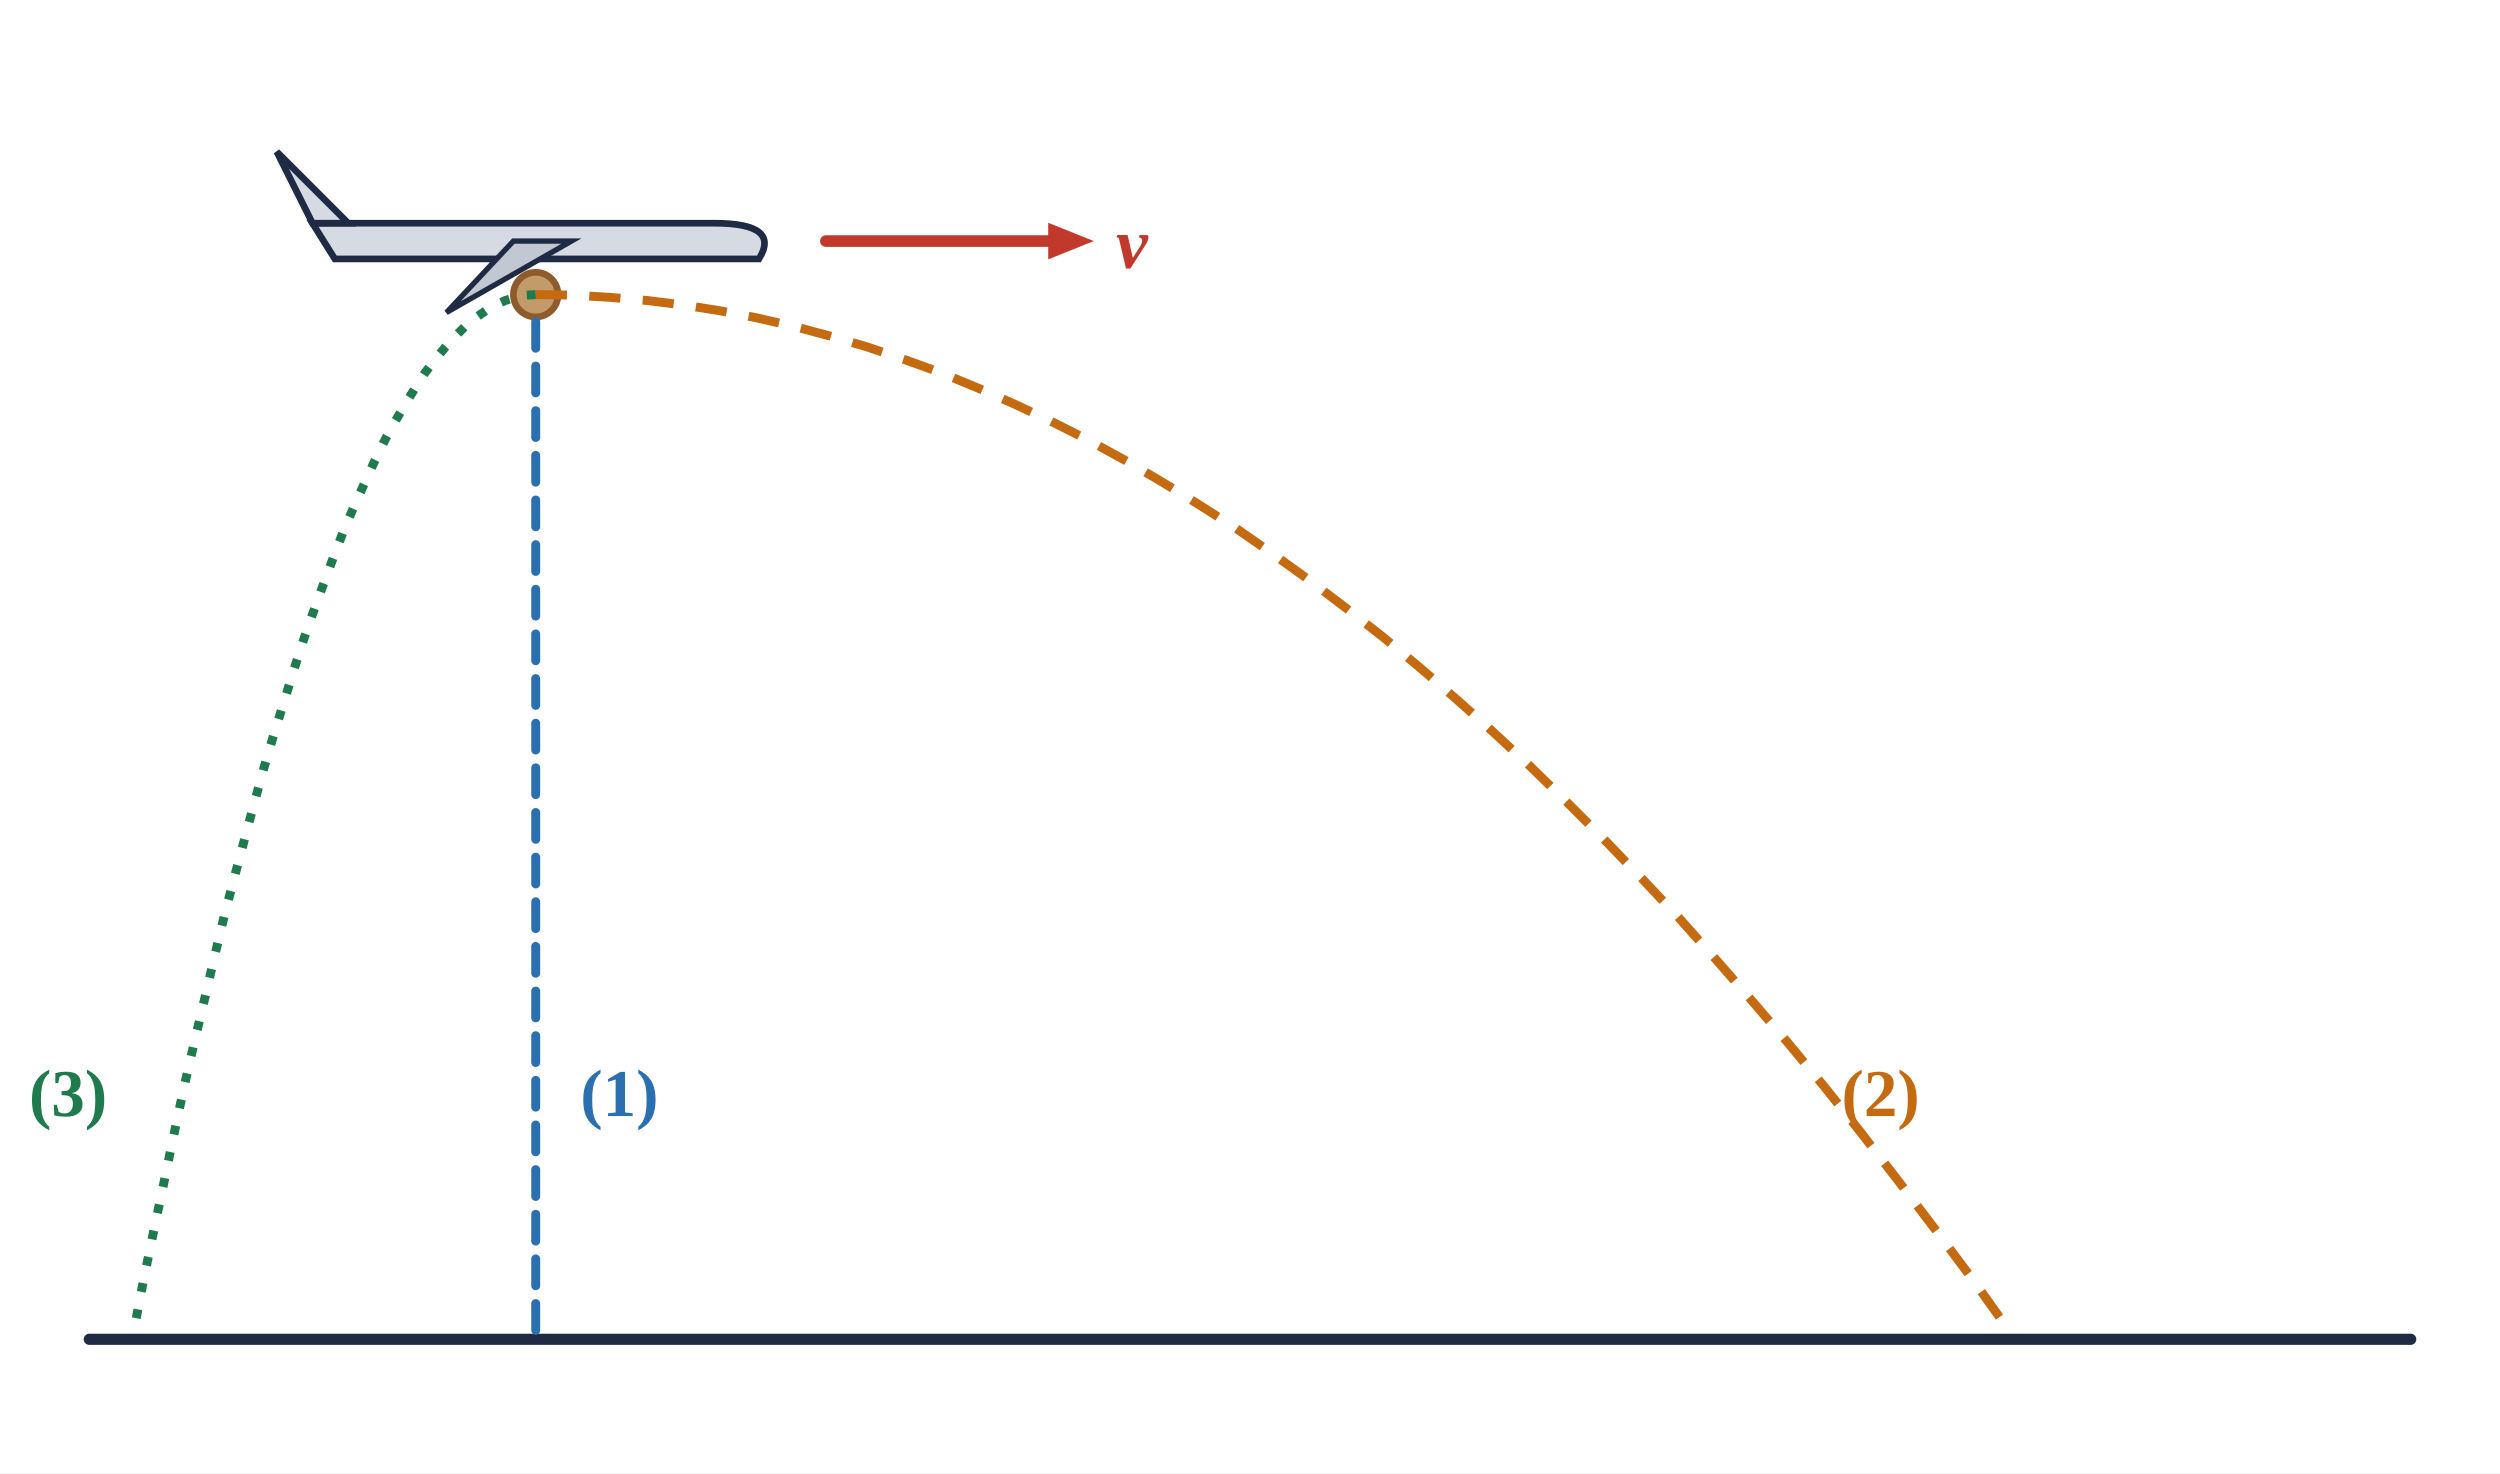
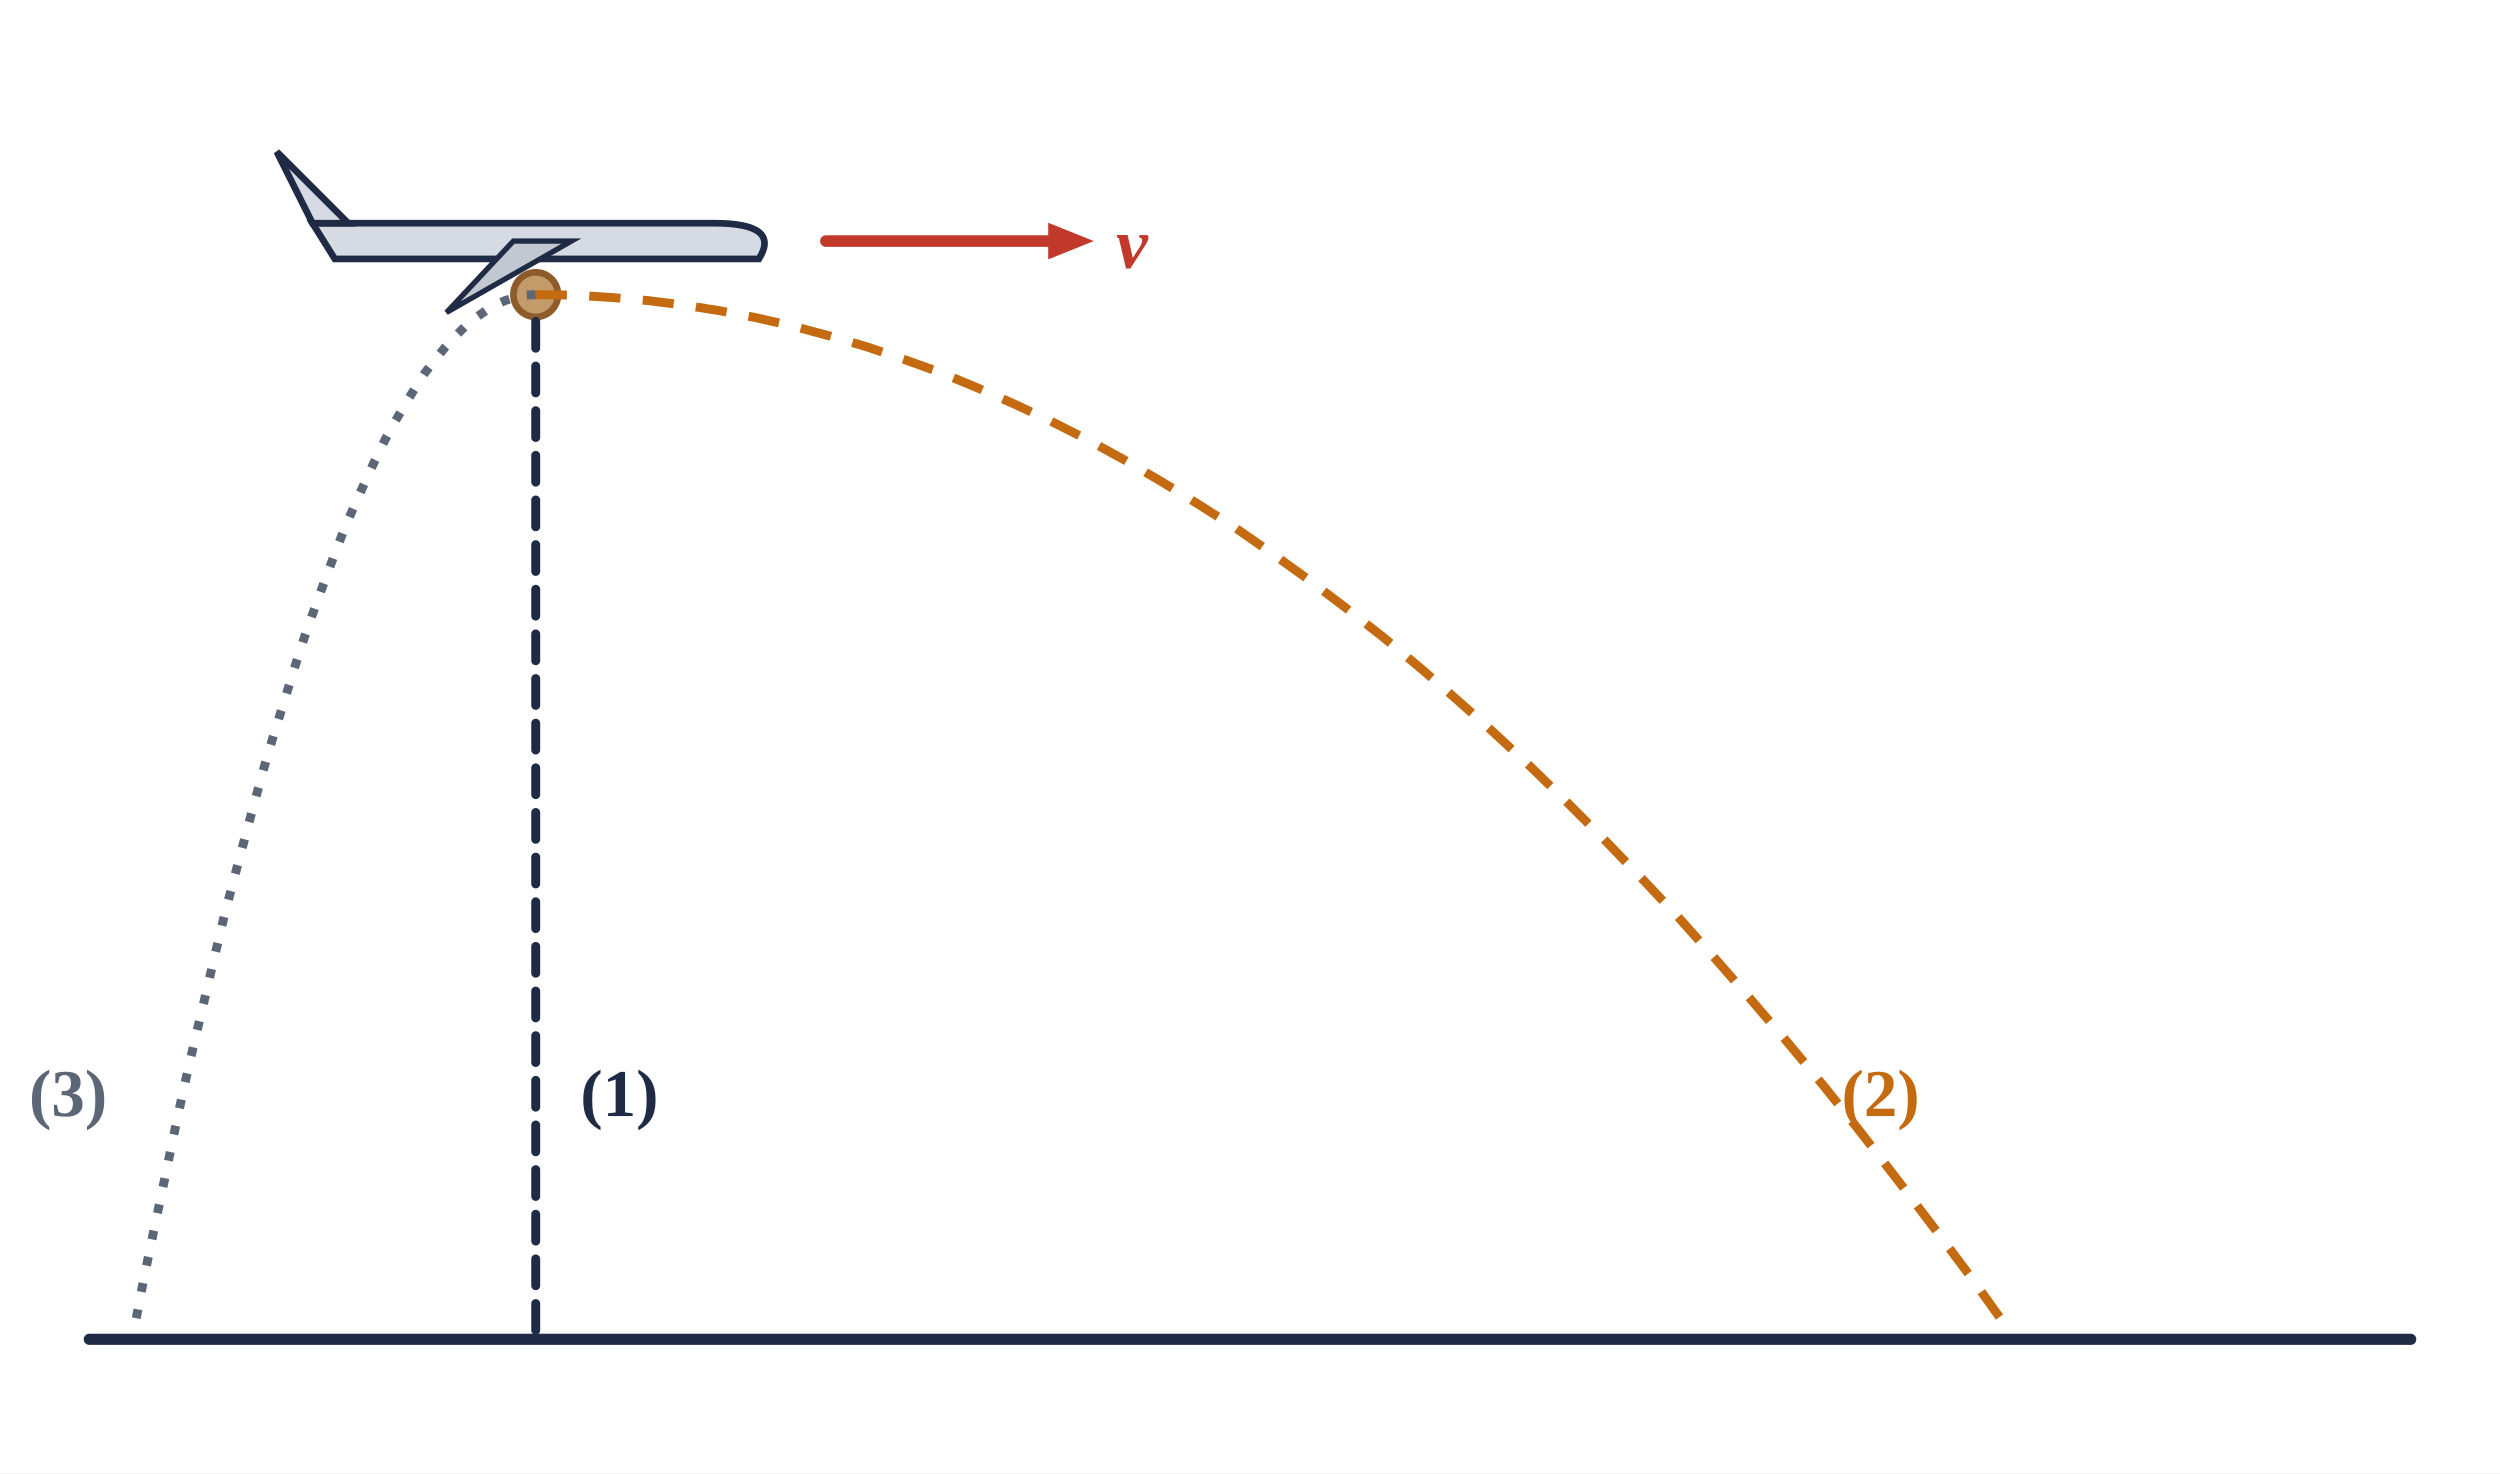
<svg xmlns="http://www.w3.org/2000/svg" viewBox="0 0 560 330" width="560" height="330">
  <rect width="560" height="330" fill="#fff" />
  <path d="M 70 50 L 160 50 Q 175 50 170 58 L 75 58 Z" fill="#d6dbe3" stroke="#1f2a44" stroke-width="1.5" />
  <path d="M 70 50 L 62 34 L 78 50 Z" fill="#d6dbe3" stroke="#1f2a44" stroke-width="1.5" />
  <path d="M 115 54 L 100 70 L 128 54 Z" fill="#c2c8d2" stroke="#1f2a44" stroke-width="1.2" />
  <line x1="185.0" y1="54.0" x2="238.4" y2="54.0" stroke="#c0392b" stroke-width="2.6" stroke-linecap="round" />
  <polygon points="245.0,54.0 234.8,58.1 234.8,49.9" fill="#c0392b" />
  <text x="250.0" y="60.0" text-anchor="start" font-size="16" fill="#c0392b" font-weight="bold" font-style="italic" font-family="'Times New Roman',Times,serif">v</text>
  <line x1="20.0" y1="300.0" x2="540.0" y2="300.0" stroke="#1f2a44" stroke-width="2.5" stroke-linecap="round" />
  <circle cx="120.0" cy="66.0" r="5" fill="#c39b6a" stroke="#8e5b2a" stroke-width="1.5" />
-   <line x1="120.0" y1="72.0" x2="120.0" y2="298.0" stroke="#2a6fb0" stroke-width="2" stroke-linecap="round" stroke-dasharray="6 4" />
-   <text x="130.0" y="250.0" text-anchor="start" font-size="15" fill="#2a6fb0" font-weight="bold" font-family="'Times New Roman',Times,serif">(1)</text>
+   <line x1="120.0" y1="72.0" x2="120.0" y2="298.0" stroke="#1f2a44" stroke-width="2" stroke-linecap="round" stroke-dasharray="6 4" />
+   <text x="130.0" y="250.0" text-anchor="start" font-size="15" fill="#1f2a44" font-weight="bold" font-family="'Times New Roman',Times,serif">(1)</text>
  <polyline points="120.0,66.0 128.2,66.1 136.5,66.6 144.8,67.3 153.0,68.3 161.2,69.6 169.5,71.2 177.8,73.1 186.0,75.3 194.2,77.7 202.5,80.5 210.8,83.5 219.0,86.9 227.2,90.5 235.5,94.4 243.8,98.6 252.0,103.1 260.2,107.9 268.5,113.0 276.8,118.3 285.0,124.0 293.2,129.9 301.5,136.2 309.8,142.7 318.0,149.5 326.2,156.6 334.5,164.0 342.8,171.7 351.0,179.7 359.2,187.9 367.5,196.5 375.8,205.3 384.0,214.5 392.2,223.9 400.5,233.6 408.8,243.6 417.0,253.9 425.2,264.5 433.5,275.4 441.8,286.5 450.0,298.0" fill="none" stroke="#c46a10" stroke-width="2" stroke-dasharray="7 5" />
  <text x="430.0" y="250.0" text-anchor="end" font-size="15" fill="#c46a10" font-weight="bold" font-family="'Times New Roman',Times,serif">(2)</text>
-   <polyline points="120.0,66.0 117.8,66.1 115.5,66.6 113.2,67.3 111.0,68.3 108.8,69.6 106.5,71.2 104.2,73.1 102.0,75.3 99.8,77.7 97.5,80.5 95.2,83.5 93.0,86.9 90.8,90.5 88.5,94.4 86.2,98.6 84.0,103.1 81.8,107.9 79.5,113.0 77.2,118.3 75.0,124.0 72.8,129.9 70.5,136.2 68.2,142.7 66.0,149.5 63.8,156.6 61.5,164.0 59.2,171.7 57.0,179.7 54.8,187.9 52.5,196.5 50.2,205.3 48.0,214.5 45.8,223.9 43.5,233.6 41.2,243.6 39.0,253.9 36.8,264.5 34.5,275.4 32.2,286.5 30.0,298.0" fill="none" stroke="#1f7a4d" stroke-width="2" stroke-dasharray="2 4" />
-   <text x="24.0" y="250.0" text-anchor="end" font-size="15" fill="#1f7a4d" font-weight="bold" font-family="'Times New Roman',Times,serif">(3)</text>
+   <polyline points="120.0,66.0 117.8,66.1 115.5,66.6 113.2,67.3 111.0,68.3 108.8,69.6 106.5,71.2 104.2,73.1 102.0,75.3 99.8,77.7 97.5,80.5 95.2,83.5 93.0,86.9 90.8,90.5 88.5,94.4 86.2,98.6 84.0,103.1 81.8,107.9 79.5,113.0 77.2,118.3 75.0,124.0 72.8,129.9 70.5,136.2 68.2,142.7 66.0,149.5 63.8,156.6 61.5,164.0 59.2,171.7 57.0,179.7 54.8,187.9 52.5,196.5 50.2,205.3 48.0,214.5 45.8,223.9 43.5,233.6 41.2,243.6 39.0,253.9 36.8,264.5 34.5,275.4 32.2,286.5 30.0,298.0" fill="none" stroke="#5b6676" stroke-width="2" stroke-dasharray="2 4" />
+   <text x="24.0" y="250.0" text-anchor="end" font-size="15" fill="#5b6676" font-weight="bold" font-family="'Times New Roman',Times,serif">(3)</text>
</svg>
